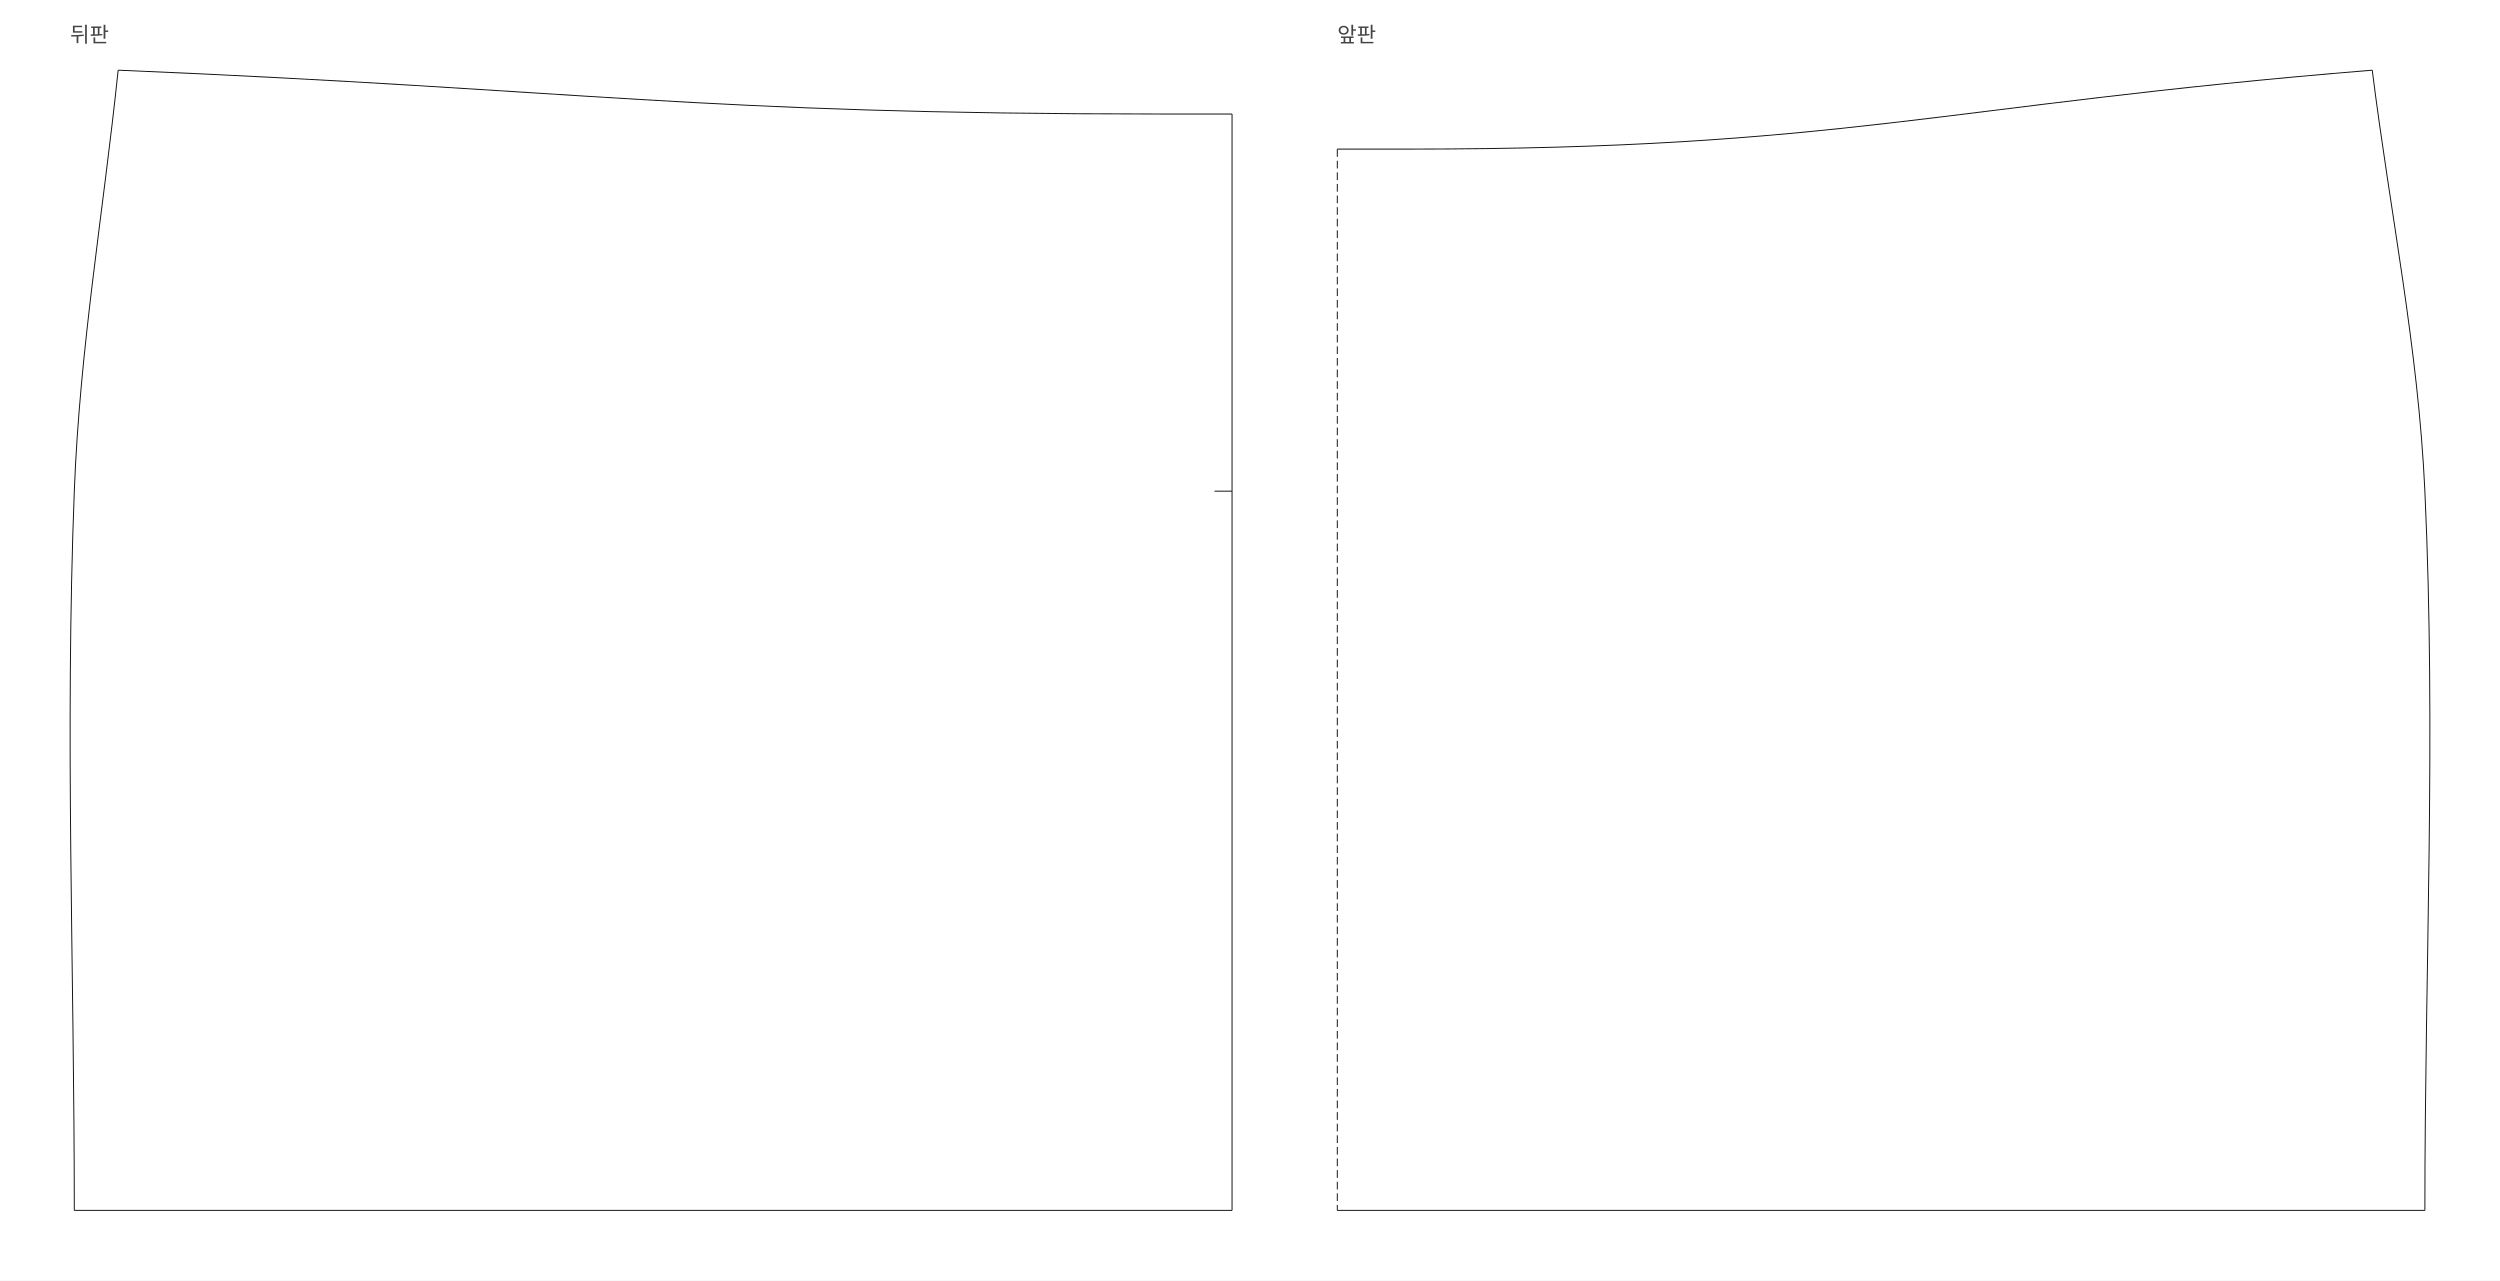
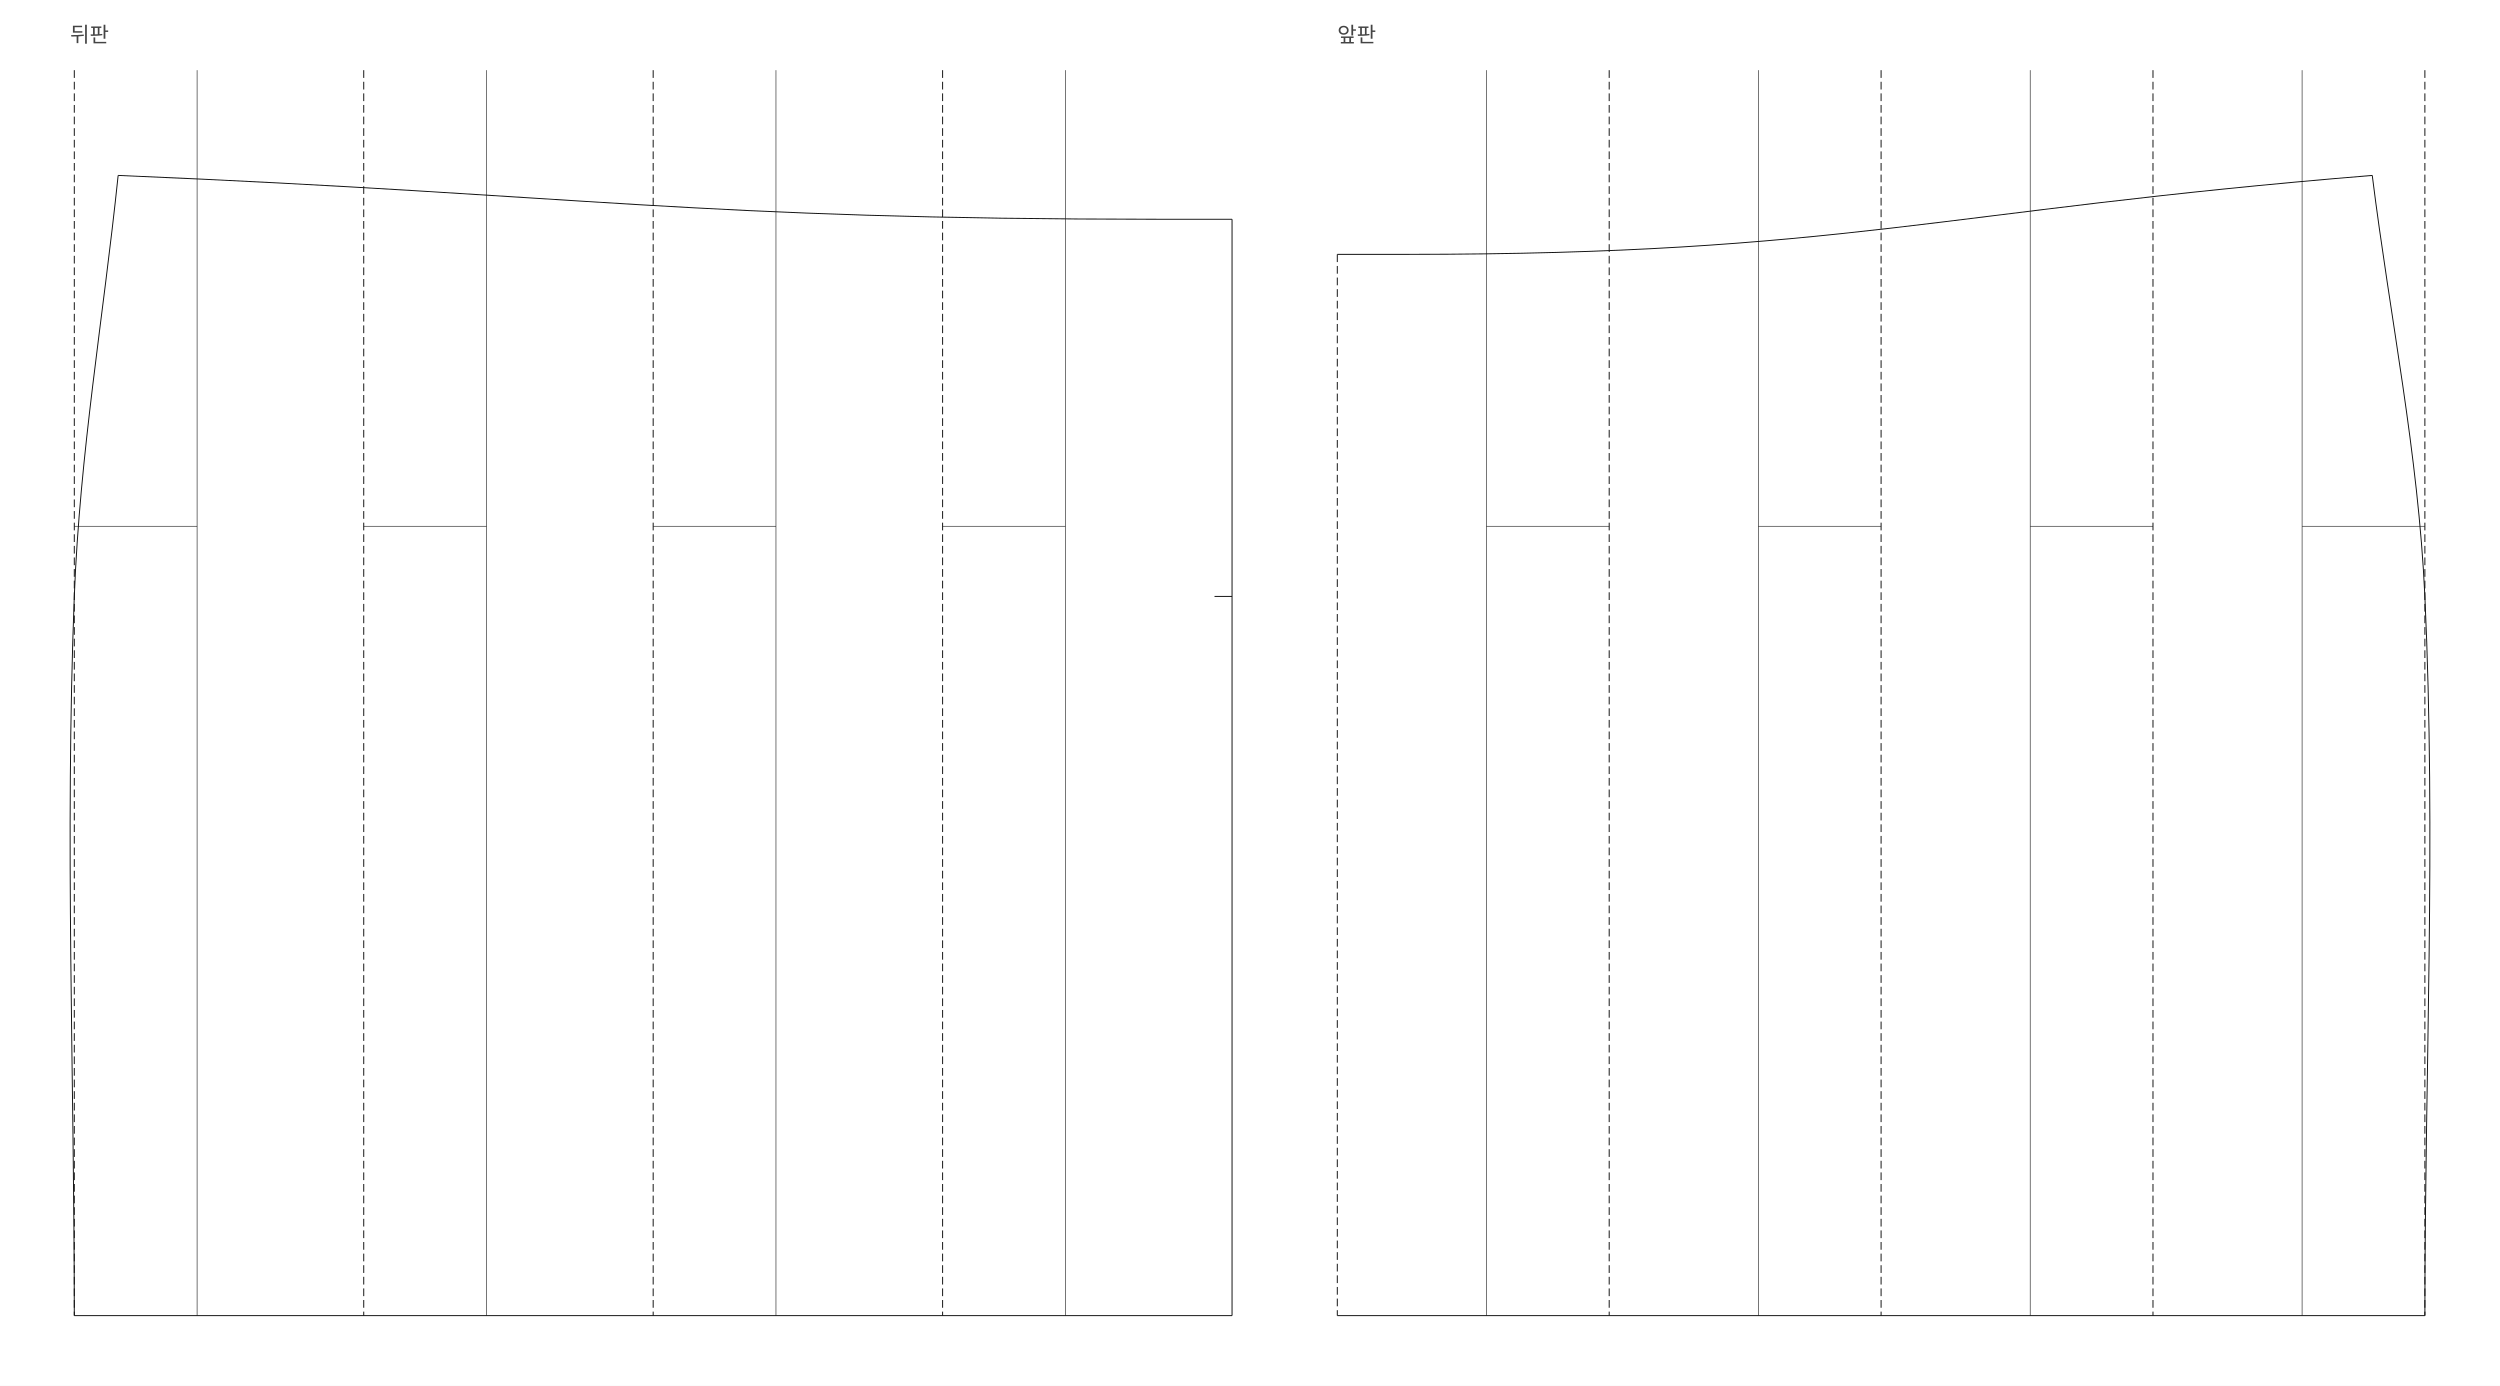
- <svg xmlns="http://www.w3.org/2000/svg" width="904.989mm" height="463.55mm" viewBox="0 0 904.989 463.55">
+ <svg xmlns="http://www.w3.org/2000/svg" width="904.989mm" height="501.65mm" viewBox="0 0 904.989 501.65">
  <rect width="100%" height="100%" fill="white" />
  <g id="뒤판">
    <g id="outline" fill="none" stroke="#111" stroke-width="0.35">
-       <path d="M445.995 41.275L445.995 438.15" />
-       <path d="M445.995 41.275C437.613 41.275 428.977 41.275 420.595 41.275C250.424 41.275 212.791 32.544 42.77 25.4" />
-       <path d="M42.77 25.4C37.373 77.216 28.897 125.742 26.895 177.8C23.493 266.254 26.895 349.631 26.895 438.15" />
-       <path d="M445.995 438.15L26.895 438.15" />
+       <path d="M445.995 79.375L445.995 476.25" />
+       <path d="M445.995 79.375C437.613 79.375 428.977 79.375 420.595 79.375C250.424 79.375 212.791 70.644 42.77 63.5" />
+       <path d="M42.77 63.5C37.373 115.316 28.897 163.842 26.895 215.9C23.493 304.354 26.895 387.731 26.895 476.25" />
+       <path d="M445.995 476.25L26.895 476.25" />
+     </g>
+     <g id="mark" fill="none" stroke="#111" stroke-width="0.21">
+       <path d="M385.67 25.4L385.67 476.25" />
+       <path d="M385.67 190.5L341.22 190.5" />
+       <path d="M280.895 25.4L280.895 476.25" />
+       <path d="M280.895 190.5L236.445 190.5" />
+       <path d="M176.12 25.4L176.12 476.25" />
+       <path d="M176.12 190.5L131.67 190.5" />
+       <path d="M71.345 25.4L71.345 476.25" />
+       <path d="M71.345 190.5L26.895 190.5" />
    </g>
    <g id="notch" fill="none" stroke="#111" stroke-width="0.35">
-       <path d="M445.995 177.8L439.645 177.8" />
+       <path d="M445.995 215.9L439.645 215.9" />
+     </g>
+     <g id="fold" fill="none" stroke="#111" stroke-width="0.35" stroke-dasharray="2.8,1.4">
+       <path d="M341.22 25.4L341.22 476.25" />
+       <path d="M236.445 25.4L236.445 476.25" />
+       <path d="M131.67 25.4L131.67 476.25" />
+       <path d="M26.895 25.4L26.895 476.25" />
    </g>
    <text x="25.4" y="15.24" font-size="7.62" font-family="sans-serif" fill="#444">뒤판</text>
  </g>
  <g id="앞판">
    <g id="outline" fill="none" stroke="#111" stroke-width="0.35">
-       <path d="M484.095 53.975C492.477 53.975 501.113 53.975 509.495 53.975C667.183 53.975 701.583 38.259 858.745 25.4" />
-       <path d="M858.745 25.4C865.222 77.216 875.387 125.636 877.795 177.8C881.876 266.225 877.795 349.631 877.795 438.15" />
-       <path d="M484.095 438.15L877.795 438.15" />
+       <path d="M484.095 92.075C492.477 92.075 501.113 92.075 509.495 92.075C667.183 92.075 701.583 76.359 858.745 63.5" />
+       <path d="M858.745 63.5C865.222 115.316 875.387 163.736 877.795 215.9C881.876 304.325 877.795 387.731 877.795 476.25" />
+       <path d="M484.095 476.25L877.795 476.25" />
+     </g>
+     <g id="mark" fill="none" stroke="#111" stroke-width="0.21">
+       <path d="M538.07 25.4L538.07 476.25" />
+       <path d="M538.07 190.5L582.52 190.5" />
+       <path d="M636.495 25.4L636.495 476.25" />
+       <path d="M636.495 190.5L680.945 190.5" />
+       <path d="M734.92 25.4L734.92 476.25" />
+       <path d="M734.92 190.5L779.37 190.5" />
+       <path d="M833.345 25.4L833.345 476.25" />
+       <path d="M833.345 190.5L877.795 190.5" />
    </g>
    <g id="fold" fill="none" stroke="#111" stroke-width="0.35" stroke-dasharray="2.8,1.4">
-       <path d="M484.095 53.975L484.095 438.15" />
+       <path d="M484.095 92.075L484.095 476.25" />
+       <path d="M582.52 25.4L582.52 476.25" />
+       <path d="M680.945 25.4L680.945 476.25" />
+       <path d="M779.37 25.4L779.37 476.25" />
+       <path d="M877.795 25.4L877.795 476.25" />
    </g>
    <text x="484.095" y="15.24" font-size="7.62" font-family="sans-serif" fill="#444">앞판</text>
  </g>
</svg>
